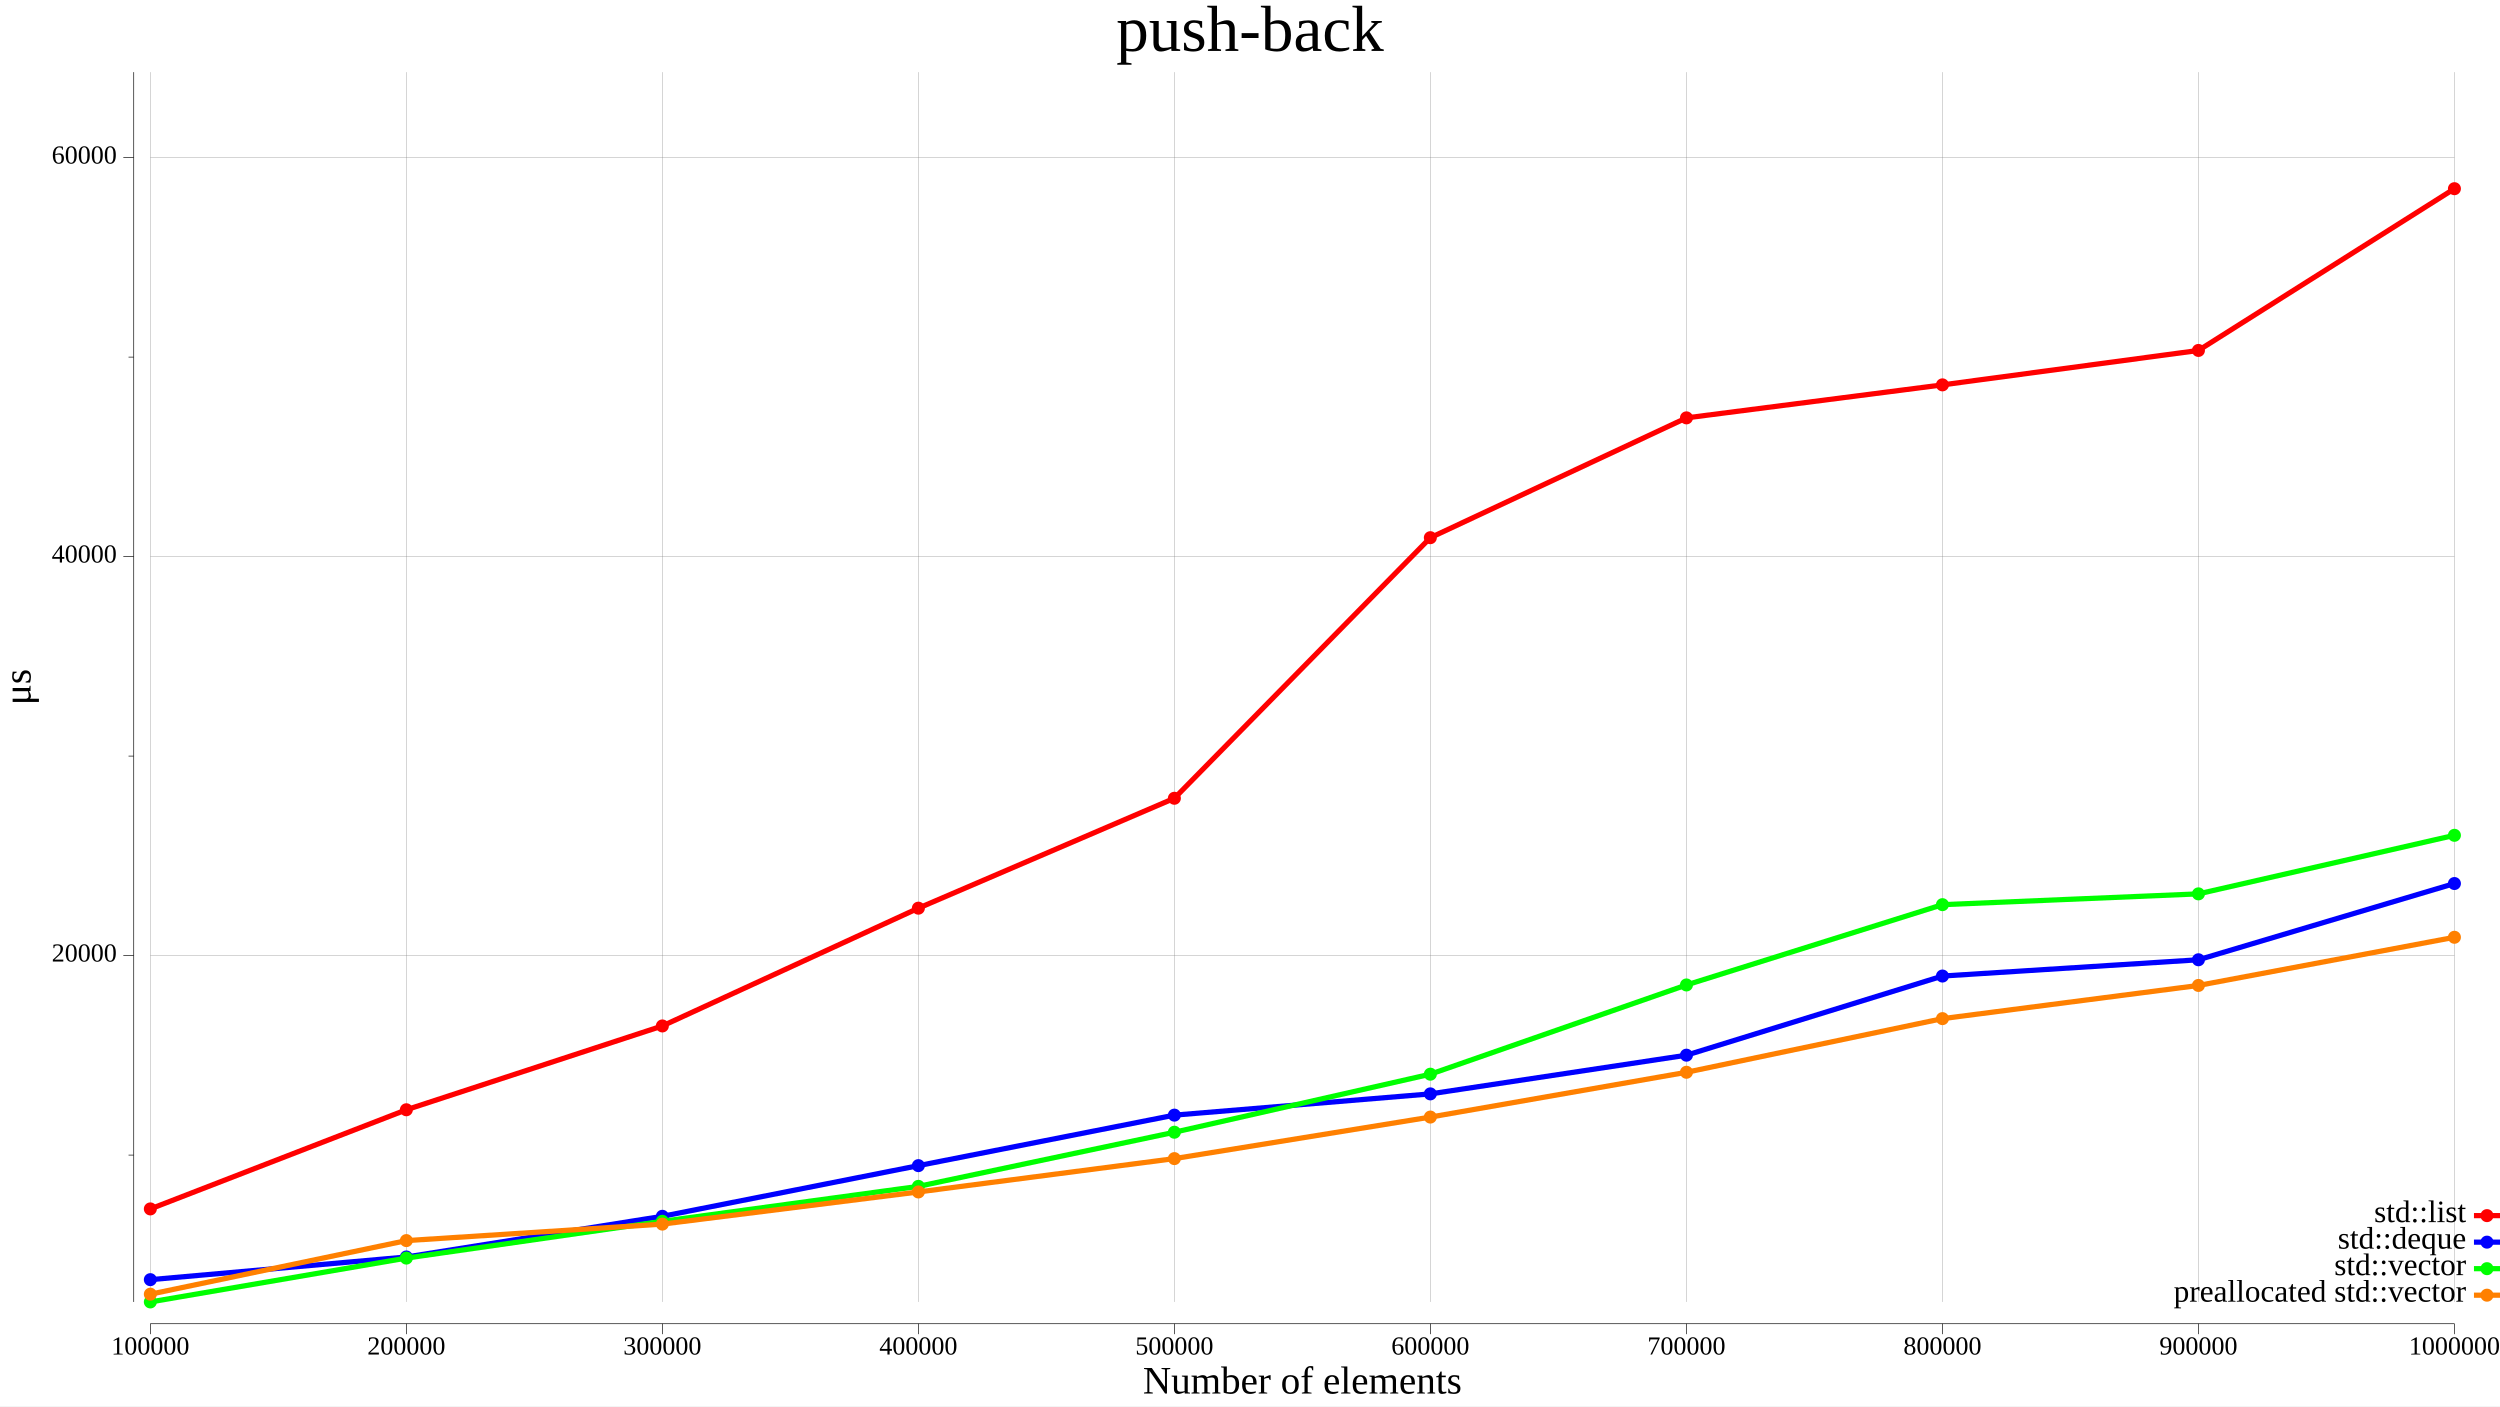
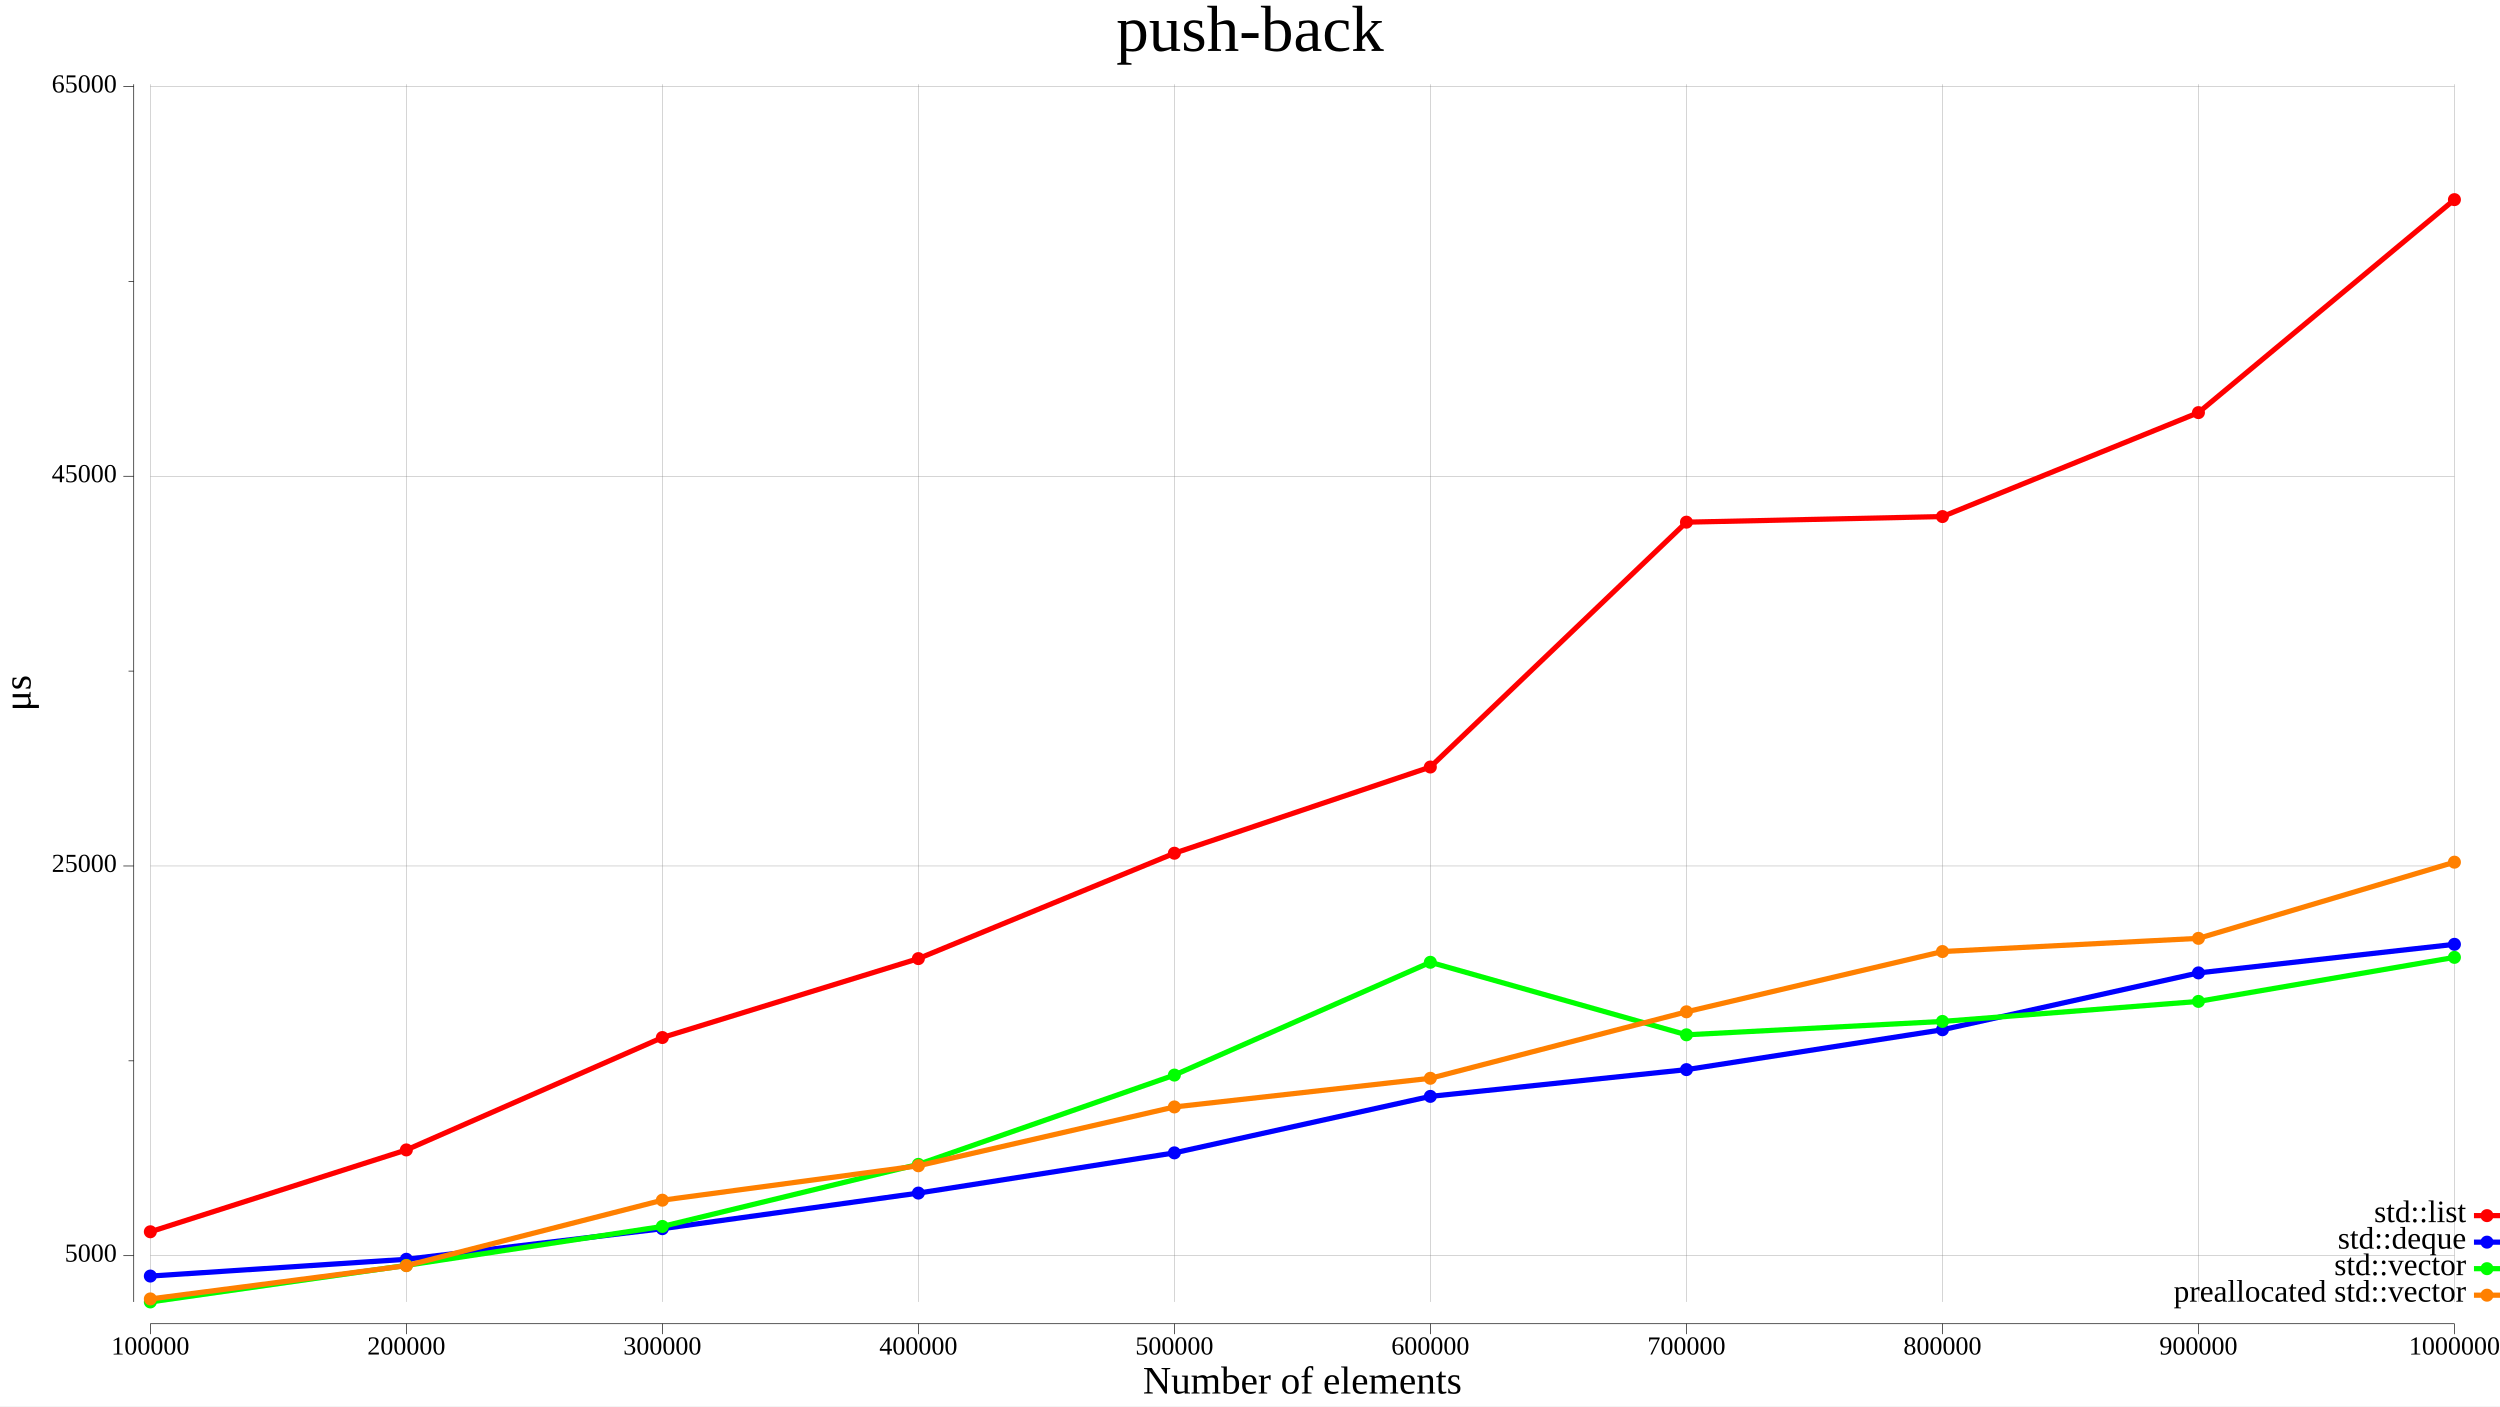
<svg xmlns="http://www.w3.org/2000/svg" width="1920pt" height="1080pt" viewBox="0 0 1920 1080">
  <g transform="scale(1, -1) translate(0, -1080)">
    <path d="M0,0L1920,0L1920,1080L0,1080Z" style="fill:#FFFFFF" />
    <text x="857.25" y="-1040.9" transform="scale(1, -1)" style="font-family:Liberation Serif;font-variant:normal;font-weight:normal;font-style:normal;font-size:50px">push-back</text>
    <text x="877.77" y="-9.756" transform="scale(1, -1)" style="font-family:Liberation Serif;font-variant:normal;font-weight:normal;font-style:normal;font-size:30px">Number of elements</text>
    <text x="85.462" y="-39.727" transform="scale(1, -1)" style="font-family:Liberation Serif;font-variant:normal;font-weight:normal;font-style:normal;font-size:20px">100000</text>
    <text x="282.08" y="-39.727" transform="scale(1, -1)" style="font-family:Liberation Serif;font-variant:normal;font-weight:normal;font-style:normal;font-size:20px">200000</text>
    <text x="478.69" y="-39.727" transform="scale(1, -1)" style="font-family:Liberation Serif;font-variant:normal;font-weight:normal;font-style:normal;font-size:20px">300000</text>
    <text x="675.31" y="-39.727" transform="scale(1, -1)" style="font-family:Liberation Serif;font-variant:normal;font-weight:normal;font-style:normal;font-size:20px">400000</text>
    <text x="871.92" y="-39.727" transform="scale(1, -1)" style="font-family:Liberation Serif;font-variant:normal;font-weight:normal;font-style:normal;font-size:20px">500000</text>
    <text x="1068.5" y="-39.727" transform="scale(1, -1)" style="font-family:Liberation Serif;font-variant:normal;font-weight:normal;font-style:normal;font-size:20px">600000</text>
    <text x="1265.2" y="-39.727" transform="scale(1, -1)" style="font-family:Liberation Serif;font-variant:normal;font-weight:normal;font-style:normal;font-size:20px">700000</text>
    <text x="1461.8" y="-39.727" transform="scale(1, -1)" style="font-family:Liberation Serif;font-variant:normal;font-weight:normal;font-style:normal;font-size:20px">800000</text>
    <text x="1658.4" y="-39.727" transform="scale(1, -1)" style="font-family:Liberation Serif;font-variant:normal;font-weight:normal;font-style:normal;font-size:20px">900000</text>
    <text x="1850" y="-39.727" transform="scale(1, -1)" style="font-family:Liberation Serif;font-variant:normal;font-weight:normal;font-style:normal;font-size:20px">1000000</text>
    <path d="M115.46,55.371L115.46,63.371" style="fill:none;stroke:#000000;stroke-width:0.5" />
    <path d="M312.08,55.371L312.08,63.371" style="fill:none;stroke:#000000;stroke-width:0.5" />
    <path d="M508.69,55.371L508.69,63.371" style="fill:none;stroke:#000000;stroke-width:0.5" />
    <path d="M705.31,55.371L705.31,63.371" style="fill:none;stroke:#000000;stroke-width:0.5" />
    <path d="M901.92,55.371L901.92,63.371" style="fill:none;stroke:#000000;stroke-width:0.5" />
    <path d="M1098.5,55.371L1098.5,63.371" style="fill:none;stroke:#000000;stroke-width:0.5" />
    <path d="M1295.2,55.371L1295.2,63.371" style="fill:none;stroke:#000000;stroke-width:0.5" />
    <path d="M1491.8,55.371L1491.8,63.371" style="fill:none;stroke:#000000;stroke-width:0.5" />
    <path d="M1688.4,55.371L1688.4,63.371" style="fill:none;stroke:#000000;stroke-width:0.5" />
    <path d="M1885,55.371L1885,63.371" style="fill:none;stroke:#000000;stroke-width:0.5" />
    <path d="M115.46,63.371L1885,63.371" style="fill:none;stroke:#000000;stroke-width:0.5" />
    <g transform="rotate(90)">
-       <text x="538.49" y="23.467" transform="scale(1, -1)" style="font-family:Liberation Serif;font-variant:normal;font-weight:normal;font-style:normal;font-size:30px">μs</text>
+       <text x="533.81" y="23.467" transform="scale(1, -1)" style="font-family:Liberation Serif;font-variant:normal;font-weight:normal;font-style:normal;font-size:30px">μs</text>
    </g>
-     <text x="39.712" y="-341.53" transform="scale(1, -1)" style="font-family:Liberation Serif;font-variant:normal;font-weight:normal;font-style:normal;font-size:20px">20000</text>
-     <text x="39.712" y="-647.96" transform="scale(1, -1)" style="font-family:Liberation Serif;font-variant:normal;font-weight:normal;font-style:normal;font-size:20px">40000</text>
-     <text x="39.712" y="-954.39" transform="scale(1, -1)" style="font-family:Liberation Serif;font-variant:normal;font-weight:normal;font-style:normal;font-size:20px">60000</text>
-     <path d="M94.712,346.1L102.71,346.1" style="fill:none;stroke:#000000;stroke-width:0.5" />
-     <path d="M94.712,652.53L102.71,652.53" style="fill:none;stroke:#000000;stroke-width:0.5" />
-     <path d="M94.712,958.96L102.71,958.96" style="fill:none;stroke:#000000;stroke-width:0.5" />
-     <path d="M98.712,192.89L102.71,192.89" style="fill:none;stroke:#000000;stroke-width:0.5" />
-     <path d="M98.712,499.32L102.71,499.32" style="fill:none;stroke:#000000;stroke-width:0.5" />
-     <path d="M98.712,805.74L102.71,805.74" style="fill:none;stroke:#000000;stroke-width:0.5" />
-     <path d="M102.71,80.11L102.71,1024.6" style="fill:none;stroke:#000000;stroke-width:0.5" />
-     <path d="M115.46,80.11L115.46,1024.6" style="fill:none;stroke:#808080;stroke-width:0.25" />
-     <path d="M312.08,80.11L312.08,1024.6" style="fill:none;stroke:#808080;stroke-width:0.25" />
-     <path d="M508.69,80.11L508.69,1024.6" style="fill:none;stroke:#808080;stroke-width:0.25" />
-     <path d="M705.31,80.11L705.31,1024.6" style="fill:none;stroke:#808080;stroke-width:0.25" />
-     <path d="M901.92,80.11L901.92,1024.6" style="fill:none;stroke:#808080;stroke-width:0.25" />
-     <path d="M1098.5,80.11L1098.5,1024.6" style="fill:none;stroke:#808080;stroke-width:0.25" />
-     <path d="M1295.2,80.11L1295.2,1024.6" style="fill:none;stroke:#808080;stroke-width:0.25" />
-     <path d="M1491.8,80.11L1491.8,1024.6" style="fill:none;stroke:#808080;stroke-width:0.25" />
-     <path d="M1688.4,80.11L1688.4,1024.6" style="fill:none;stroke:#808080;stroke-width:0.25" />
-     <path d="M1885,80.11L1885,1024.6" style="fill:none;stroke:#808080;stroke-width:0.25" />
-     <path d="M115.46,346.1L1885,346.1" style="fill:none;stroke:#808080;stroke-width:0.25" />
-     <path d="M115.46,652.53L1885,652.53" style="fill:none;stroke:#808080;stroke-width:0.25" />
-     <path d="M115.46,958.96L1885,958.96" style="fill:none;stroke:#808080;stroke-width:0.25" />
-     <path d="M115.46,151.55L312.08,227.7L508.69,292.07L705.31,382.52L901.92,466.93L1098.5,667.06L1295.2,759.08L1491.8,784.42L1688.4,810.86L1885,935.09" style="fill:none;stroke:#FF0000;stroke-width:4" />
-     <path d="M120.46,151.55A5,5 0 1 1 110.46,151.55A5,5 0 1 1 120.46,151.55Z" style="fill:#FF0000" />
-     <path d="M317.08,227.7A5,5 0 1 1 307.08,227.7A5,5 0 1 1 317.08,227.7Z" style="fill:#FF0000" />
-     <path d="M513.69,292.07A5,5 0 1 1 503.69,292.07A5,5 0 1 1 513.69,292.07Z" style="fill:#FF0000" />
-     <path d="M710.31,382.52A5,5 0 1 1 700.31,382.52A5,5 0 1 1 710.31,382.52Z" style="fill:#FF0000" />
-     <path d="M906.92,466.93A5,5 0 1 1 896.92,466.93A5,5 0 1 1 906.92,466.93Z" style="fill:#FF0000" />
-     <path d="M1103.5,667.06A5,5 0 1 1 1093.5,667.06A5,5 0 1 1 1103.5,667.06Z" style="fill:#FF0000" />
-     <path d="M1300.2,759.08A5,5 0 1 1 1290.2,759.08A5,5 0 1 1 1300.2,759.08Z" style="fill:#FF0000" />
-     <path d="M1496.8,784.42A5,5 0 1 1 1486.8,784.42A5,5 0 1 1 1496.8,784.42Z" style="fill:#FF0000" />
-     <path d="M1693.4,810.86A5,5 0 1 1 1683.4,810.86A5,5 0 1 1 1693.4,810.86Z" style="fill:#FF0000" />
-     <path d="M1890,935.09A5,5 0 1 1 1880,935.09A5,5 0 1 1 1890,935.09Z" style="fill:#FF0000" />
-     <path d="M115.46,97.224L312.08,114.64L508.69,145.88L705.31,184.79L901.92,223.58L1098.5,239.9L1295.2,269.62L1491.8,330.4L1688.4,342.9L1885,401.45" style="fill:none;stroke:#0000FF;stroke-width:4" />
-     <path d="M120.46,97.224A5,5 0 1 1 110.46,97.224A5,5 0 1 1 120.46,97.224Z" style="fill:#0000FF" />
-     <path d="M317.08,114.64A5,5 0 1 1 307.08,114.64A5,5 0 1 1 317.08,114.64Z" style="fill:#0000FF" />
-     <path d="M513.69,145.88A5,5 0 1 1 503.69,145.88A5,5 0 1 1 513.69,145.88Z" style="fill:#0000FF" />
-     <path d="M710.31,184.79A5,5 0 1 1 700.31,184.79A5,5 0 1 1 710.31,184.79Z" style="fill:#0000FF" />
-     <path d="M906.92,223.58A5,5 0 1 1 896.92,223.58A5,5 0 1 1 906.92,223.58Z" style="fill:#0000FF" />
-     <path d="M1103.5,239.9A5,5 0 1 1 1093.5,239.9A5,5 0 1 1 1103.5,239.9Z" style="fill:#0000FF" />
-     <path d="M1300.2,269.62A5,5 0 1 1 1290.2,269.62A5,5 0 1 1 1300.2,269.62Z" style="fill:#0000FF" />
-     <path d="M1496.8,330.4A5,5 0 1 1 1486.8,330.4A5,5 0 1 1 1496.8,330.4Z" style="fill:#0000FF" />
-     <path d="M1693.4,342.9A5,5 0 1 1 1683.4,342.9A5,5 0 1 1 1693.4,342.9Z" style="fill:#0000FF" />
-     <path d="M1890,401.45A5,5 0 1 1 1880,401.45A5,5 0 1 1 1890,401.45Z" style="fill:#0000FF" />
-     <path d="M115.46,80.11L312.08,113.79L508.69,142.04L705.31,168.87L901.92,210.45L1098.5,255.02L1295.2,323.55L1491.8,385.22L1688.4,393.51L1885,438.48" style="fill:none;stroke:#00FF00;stroke-width:4" />
+     <text x="49.712" y="-111.05" transform="scale(1, -1)" style="font-family:Liberation Serif;font-variant:normal;font-weight:normal;font-style:normal;font-size:20px">5000</text>
+     <text x="39.712" y="-410.36" transform="scale(1, -1)" style="font-family:Liberation Serif;font-variant:normal;font-weight:normal;font-style:normal;font-size:20px">25000</text>
+     <text x="39.712" y="-709.67" transform="scale(1, -1)" style="font-family:Liberation Serif;font-variant:normal;font-weight:normal;font-style:normal;font-size:20px">45000</text>
+     <text x="39.712" y="-1009" transform="scale(1, -1)" style="font-family:Liberation Serif;font-variant:normal;font-weight:normal;font-style:normal;font-size:20px">65000</text>
+     <path d="M94.712,115.62L102.71,115.62" style="fill:none;stroke:#000000;stroke-width:0.5" />
+     <path d="M94.712,414.93L102.71,414.93" style="fill:none;stroke:#000000;stroke-width:0.5" />
+     <path d="M94.712,714.24L102.71,714.24" style="fill:none;stroke:#000000;stroke-width:0.5" />
+     <path d="M94.712,1013.6L102.71,1013.6" style="fill:none;stroke:#000000;stroke-width:0.5" />
+     <path d="M98.712,265.28L102.71,265.28" style="fill:none;stroke:#000000;stroke-width:0.5" />
+     <path d="M98.712,564.59L102.71,564.59" style="fill:none;stroke:#000000;stroke-width:0.5" />
+     <path d="M98.712,863.9L102.71,863.9" style="fill:none;stroke:#000000;stroke-width:0.5" />
+     <path d="M102.71,80.11L102.71,1015.3" style="fill:none;stroke:#000000;stroke-width:0.5" />
+     <path d="M115.46,80.11L115.46,1015.3" style="fill:none;stroke:#808080;stroke-width:0.25" />
+     <path d="M312.08,80.11L312.08,1015.3" style="fill:none;stroke:#808080;stroke-width:0.25" />
+     <path d="M508.69,80.11L508.69,1015.3" style="fill:none;stroke:#808080;stroke-width:0.25" />
+     <path d="M705.31,80.11L705.31,1015.3" style="fill:none;stroke:#808080;stroke-width:0.25" />
+     <path d="M901.92,80.11L901.92,1015.3" style="fill:none;stroke:#808080;stroke-width:0.25" />
+     <path d="M1098.5,80.11L1098.5,1015.3" style="fill:none;stroke:#808080;stroke-width:0.25" />
+     <path d="M1295.2,80.11L1295.2,1015.3" style="fill:none;stroke:#808080;stroke-width:0.25" />
+     <path d="M1491.8,80.11L1491.8,1015.3" style="fill:none;stroke:#808080;stroke-width:0.25" />
+     <path d="M1688.4,80.11L1688.4,1015.3" style="fill:none;stroke:#808080;stroke-width:0.25" />
+     <path d="M1885,80.11L1885,1015.3" style="fill:none;stroke:#808080;stroke-width:0.25" />
+     <path d="M115.46,115.62L1885,115.62" style="fill:none;stroke:#808080;stroke-width:0.25" />
+     <path d="M115.46,414.93L1885,414.93" style="fill:none;stroke:#808080;stroke-width:0.25" />
+     <path d="M115.46,714.24L1885,714.24" style="fill:none;stroke:#808080;stroke-width:0.25" />
+     <path d="M115.46,1013.6L1885,1013.6" style="fill:none;stroke:#808080;stroke-width:0.25" />
+     <path d="M115.46,134L312.08,196.86L508.69,283.18L705.31,343.79L901.92,424.72L1098.5,490.93L1295.2,678.97L1491.8,683.28L1688.4,763.11L1885,926.68" style="fill:none;stroke:#FF0000;stroke-width:4" />
+     <path d="M120.46,134A5,5 0 1 1 110.46,134A5,5 0 1 1 120.46,134Z" style="fill:#FF0000" />
+     <path d="M317.08,196.86A5,5 0 1 1 307.08,196.86A5,5 0 1 1 317.08,196.86Z" style="fill:#FF0000" />
+     <path d="M513.69,283.18A5,5 0 1 1 503.69,283.18A5,5 0 1 1 513.69,283.18Z" style="fill:#FF0000" />
+     <path d="M710.31,343.79A5,5 0 1 1 700.31,343.79A5,5 0 1 1 710.31,343.79Z" style="fill:#FF0000" />
+     <path d="M906.92,424.72A5,5 0 1 1 896.92,424.72A5,5 0 1 1 906.92,424.72Z" style="fill:#FF0000" />
+     <path d="M1103.5,490.93A5,5 0 1 1 1093.5,490.93A5,5 0 1 1 1103.5,490.93Z" style="fill:#FF0000" />
+     <path d="M1300.2,678.97A5,5 0 1 1 1290.2,678.97A5,5 0 1 1 1300.2,678.97Z" style="fill:#FF0000" />
+     <path d="M1496.8,683.28A5,5 0 1 1 1486.8,683.28A5,5 0 1 1 1496.8,683.28Z" style="fill:#FF0000" />
+     <path d="M1693.4,763.11A5,5 0 1 1 1683.4,763.11A5,5 0 1 1 1693.4,763.11Z" style="fill:#FF0000" />
+     <path d="M1890,926.68A5,5 0 1 1 1880,926.68A5,5 0 1 1 1890,926.68Z" style="fill:#FF0000" />
+     <path d="M115.46,99.985L312.08,112.88L508.69,136.37L705.31,163.72L901.92,194.6L1098.5,237.98L1295.2,258.53L1491.8,289.16L1688.4,332.82L1885,354.76" style="fill:none;stroke:#0000FF;stroke-width:4" />
+     <path d="M120.46,99.985A5,5 0 1 1 110.46,99.985A5,5 0 1 1 120.46,99.985Z" style="fill:#0000FF" />
+     <path d="M317.08,112.88A5,5 0 1 1 307.08,112.88A5,5 0 1 1 317.08,112.88Z" style="fill:#0000FF" />
+     <path d="M513.69,136.37A5,5 0 1 1 503.69,136.37A5,5 0 1 1 513.69,136.37Z" style="fill:#0000FF" />
+     <path d="M710.31,163.72A5,5 0 1 1 700.31,163.72A5,5 0 1 1 710.31,163.72Z" style="fill:#0000FF" />
+     <path d="M906.92,194.6A5,5 0 1 1 896.92,194.6A5,5 0 1 1 906.92,194.6Z" style="fill:#0000FF" />
+     <path d="M1103.5,237.98A5,5 0 1 1 1093.5,237.98A5,5 0 1 1 1103.5,237.98Z" style="fill:#0000FF" />
+     <path d="M1300.2,258.53A5,5 0 1 1 1290.2,258.53A5,5 0 1 1 1300.2,258.53Z" style="fill:#0000FF" />
+     <path d="M1496.8,289.16A5,5 0 1 1 1486.8,289.16A5,5 0 1 1 1496.8,289.16Z" style="fill:#0000FF" />
+     <path d="M1693.4,332.82A5,5 0 1 1 1683.4,332.82A5,5 0 1 1 1693.4,332.82Z" style="fill:#0000FF" />
+     <path d="M1890,354.76A5,5 0 1 1 1880,354.76A5,5 0 1 1 1890,354.76Z" style="fill:#0000FF" />
+     <path d="M115.46,80.11L312.08,108.19L508.69,138.09L705.31,185.78L901.92,254.34L1098.5,340.96L1295.2,285.27L1491.8,295.54L1688.4,310.92L1885,344.75" style="fill:none;stroke:#00FF00;stroke-width:4" />
    <path d="M120.46,80.11A5,5 0 1 1 110.46,80.11A5,5 0 1 1 120.46,80.11Z" style="fill:#00FF00" />
-     <path d="M317.08,113.79A5,5 0 1 1 307.08,113.79A5,5 0 1 1 317.08,113.79Z" style="fill:#00FF00" />
-     <path d="M513.69,142.04A5,5 0 1 1 503.69,142.04A5,5 0 1 1 513.69,142.04Z" style="fill:#00FF00" />
-     <path d="M710.31,168.87A5,5 0 1 1 700.31,168.87A5,5 0 1 1 710.31,168.87Z" style="fill:#00FF00" />
-     <path d="M906.92,210.45A5,5 0 1 1 896.92,210.45A5,5 0 1 1 906.92,210.45Z" style="fill:#00FF00" />
-     <path d="M1103.5,255.02A5,5 0 1 1 1093.5,255.02A5,5 0 1 1 1103.5,255.02Z" style="fill:#00FF00" />
-     <path d="M1300.2,323.55A5,5 0 1 1 1290.2,323.55A5,5 0 1 1 1300.2,323.55Z" style="fill:#00FF00" />
-     <path d="M1496.8,385.22A5,5 0 1 1 1486.8,385.22A5,5 0 1 1 1496.8,385.22Z" style="fill:#00FF00" />
-     <path d="M1693.4,393.51A5,5 0 1 1 1683.4,393.51A5,5 0 1 1 1693.4,393.51Z" style="fill:#00FF00" />
-     <path d="M1890,438.48A5,5 0 1 1 1880,438.48A5,5 0 1 1 1890,438.48Z" style="fill:#00FF00" />
-     <path d="M115.46,86.055L312.08,127.22L508.69,139.89L705.31,164.58L901.92,190.19L1098.5,222.09L1295.2,256.49L1491.8,297.69L1688.4,323.18L1885,360.17" style="fill:none;stroke:#FF8000;stroke-width:4" />
-     <path d="M120.46,86.055A5,5 0 1 1 110.46,86.055A5,5 0 1 1 120.46,86.055Z" style="fill:#FF8000" />
-     <path d="M317.08,127.22A5,5 0 1 1 307.08,127.22A5,5 0 1 1 317.08,127.22Z" style="fill:#FF8000" />
-     <path d="M513.69,139.89A5,5 0 1 1 503.69,139.89A5,5 0 1 1 513.69,139.89Z" style="fill:#FF8000" />
-     <path d="M710.31,164.58A5,5 0 1 1 700.31,164.58A5,5 0 1 1 710.31,164.58Z" style="fill:#FF8000" />
-     <path d="M906.92,190.19A5,5 0 1 1 896.92,190.19A5,5 0 1 1 906.92,190.19Z" style="fill:#FF8000" />
-     <path d="M1103.5,222.09A5,5 0 1 1 1093.5,222.09A5,5 0 1 1 1103.5,222.09Z" style="fill:#FF8000" />
-     <path d="M1300.2,256.49A5,5 0 1 1 1290.2,256.49A5,5 0 1 1 1300.2,256.49Z" style="fill:#FF8000" />
-     <path d="M1496.8,297.69A5,5 0 1 1 1486.8,297.69A5,5 0 1 1 1496.8,297.69Z" style="fill:#FF8000" />
-     <path d="M1693.4,323.18A5,5 0 1 1 1683.4,323.18A5,5 0 1 1 1693.4,323.18Z" style="fill:#FF8000" />
-     <path d="M1890,360.17A5,5 0 1 1 1880,360.17A5,5 0 1 1 1890,360.17Z" style="fill:#FF8000" />
+     <path d="M317.08,108.19A5,5 0 1 1 307.08,108.19A5,5 0 1 1 317.08,108.19Z" style="fill:#00FF00" />
+     <path d="M513.69,138.09A5,5 0 1 1 503.69,138.09A5,5 0 1 1 513.69,138.09Z" style="fill:#00FF00" />
+     <path d="M710.31,185.78A5,5 0 1 1 700.31,185.78A5,5 0 1 1 710.31,185.78Z" style="fill:#00FF00" />
+     <path d="M906.92,254.34A5,5 0 1 1 896.92,254.34A5,5 0 1 1 906.92,254.34Z" style="fill:#00FF00" />
+     <path d="M1103.5,340.96A5,5 0 1 1 1093.5,340.96A5,5 0 1 1 1103.5,340.96Z" style="fill:#00FF00" />
+     <path d="M1300.2,285.27A5,5 0 1 1 1290.2,285.27A5,5 0 1 1 1300.2,285.27Z" style="fill:#00FF00" />
+     <path d="M1496.8,295.54A5,5 0 1 1 1486.8,295.54A5,5 0 1 1 1496.8,295.54Z" style="fill:#00FF00" />
+     <path d="M1693.4,310.92A5,5 0 1 1 1683.4,310.92A5,5 0 1 1 1693.4,310.92Z" style="fill:#00FF00" />
+     <path d="M1890,344.75A5,5 0 1 1 1880,344.75A5,5 0 1 1 1890,344.75Z" style="fill:#00FF00" />
+     <path d="M115.46,82.43L312.08,107.96L508.69,158.25L705.31,184.69L901.92,229.87L1098.5,251.88L1295.2,302.93L1491.8,349.22L1688.4,359.35L1885,417.85" style="fill:none;stroke:#FF8000;stroke-width:4" />
+     <path d="M120.46,82.43A5,5 0 1 1 110.46,82.43A5,5 0 1 1 120.46,82.43Z" style="fill:#FF8000" />
+     <path d="M317.08,107.96A5,5 0 1 1 307.08,107.96A5,5 0 1 1 317.08,107.96Z" style="fill:#FF8000" />
+     <path d="M513.69,158.25A5,5 0 1 1 503.69,158.25A5,5 0 1 1 513.69,158.25Z" style="fill:#FF8000" />
+     <path d="M710.31,184.69A5,5 0 1 1 700.31,184.69A5,5 0 1 1 710.31,184.69Z" style="fill:#FF8000" />
+     <path d="M906.92,229.87A5,5 0 1 1 896.92,229.87A5,5 0 1 1 906.92,229.87Z" style="fill:#FF8000" />
+     <path d="M1103.5,251.88A5,5 0 1 1 1093.5,251.88A5,5 0 1 1 1103.5,251.88Z" style="fill:#FF8000" />
+     <path d="M1300.2,302.93A5,5 0 1 1 1290.2,302.93A5,5 0 1 1 1300.2,302.93Z" style="fill:#FF8000" />
+     <path d="M1496.8,349.22A5,5 0 1 1 1486.8,349.22A5,5 0 1 1 1496.8,349.22Z" style="fill:#FF8000" />
+     <path d="M1693.4,359.35A5,5 0 1 1 1683.4,359.35A5,5 0 1 1 1693.4,359.35Z" style="fill:#FF8000" />
+     <path d="M1890,417.85A5,5 0 1 1 1880,417.85A5,5 0 1 1 1890,417.85Z" style="fill:#FF8000" />
    <path d="M1900,146.4L1920,146.4" style="fill:none;stroke:#FF0000;stroke-width:4" />
    <path d="M1915,146.4A5,5 0 1 1 1905,146.4A5,5 0 1 1 1915,146.4Z" style="fill:#FF0000" />
    <text x="1823.3" y="-141.42" transform="scale(1, -1)" style="font-family:Liberation Serif;font-variant:normal;font-weight:normal;font-style:normal;font-size:24px">std::list</text>
    <path d="M1900,126.03L1920,126.03" style="fill:none;stroke:#0000FF;stroke-width:4" />
    <path d="M1915,126.03A5,5 0 1 1 1905,126.03A5,5 0 1 1 1915,126.03Z" style="fill:#0000FF" />
    <text x="1795.4" y="-121.05" transform="scale(1, -1)" style="font-family:Liberation Serif;font-variant:normal;font-weight:normal;font-style:normal;font-size:24px">std::deque</text>
    <path d="M1900,105.66L1920,105.66" style="fill:none;stroke:#00FF00;stroke-width:4" />
    <path d="M1915,105.66A5,5 0 1 1 1905,105.66A5,5 0 1 1 1915,105.66Z" style="fill:#00FF00" />
    <text x="1792.7" y="-100.69" transform="scale(1, -1)" style="font-family:Liberation Serif;font-variant:normal;font-weight:normal;font-style:normal;font-size:24px">std::vector</text>
    <path d="M1900,85.294L1920,85.294" style="fill:none;stroke:#FF8000;stroke-width:4" />
    <path d="M1915,85.294A5,5 0 1 1 1905,85.294A5,5 0 1 1 1915,85.294Z" style="fill:#FF8000" />
    <text x="1669.4" y="-80.319" transform="scale(1, -1)" style="font-family:Liberation Serif;font-variant:normal;font-weight:normal;font-style:normal;font-size:24px">preallocated std::vector</text>
  </g>
</svg>
